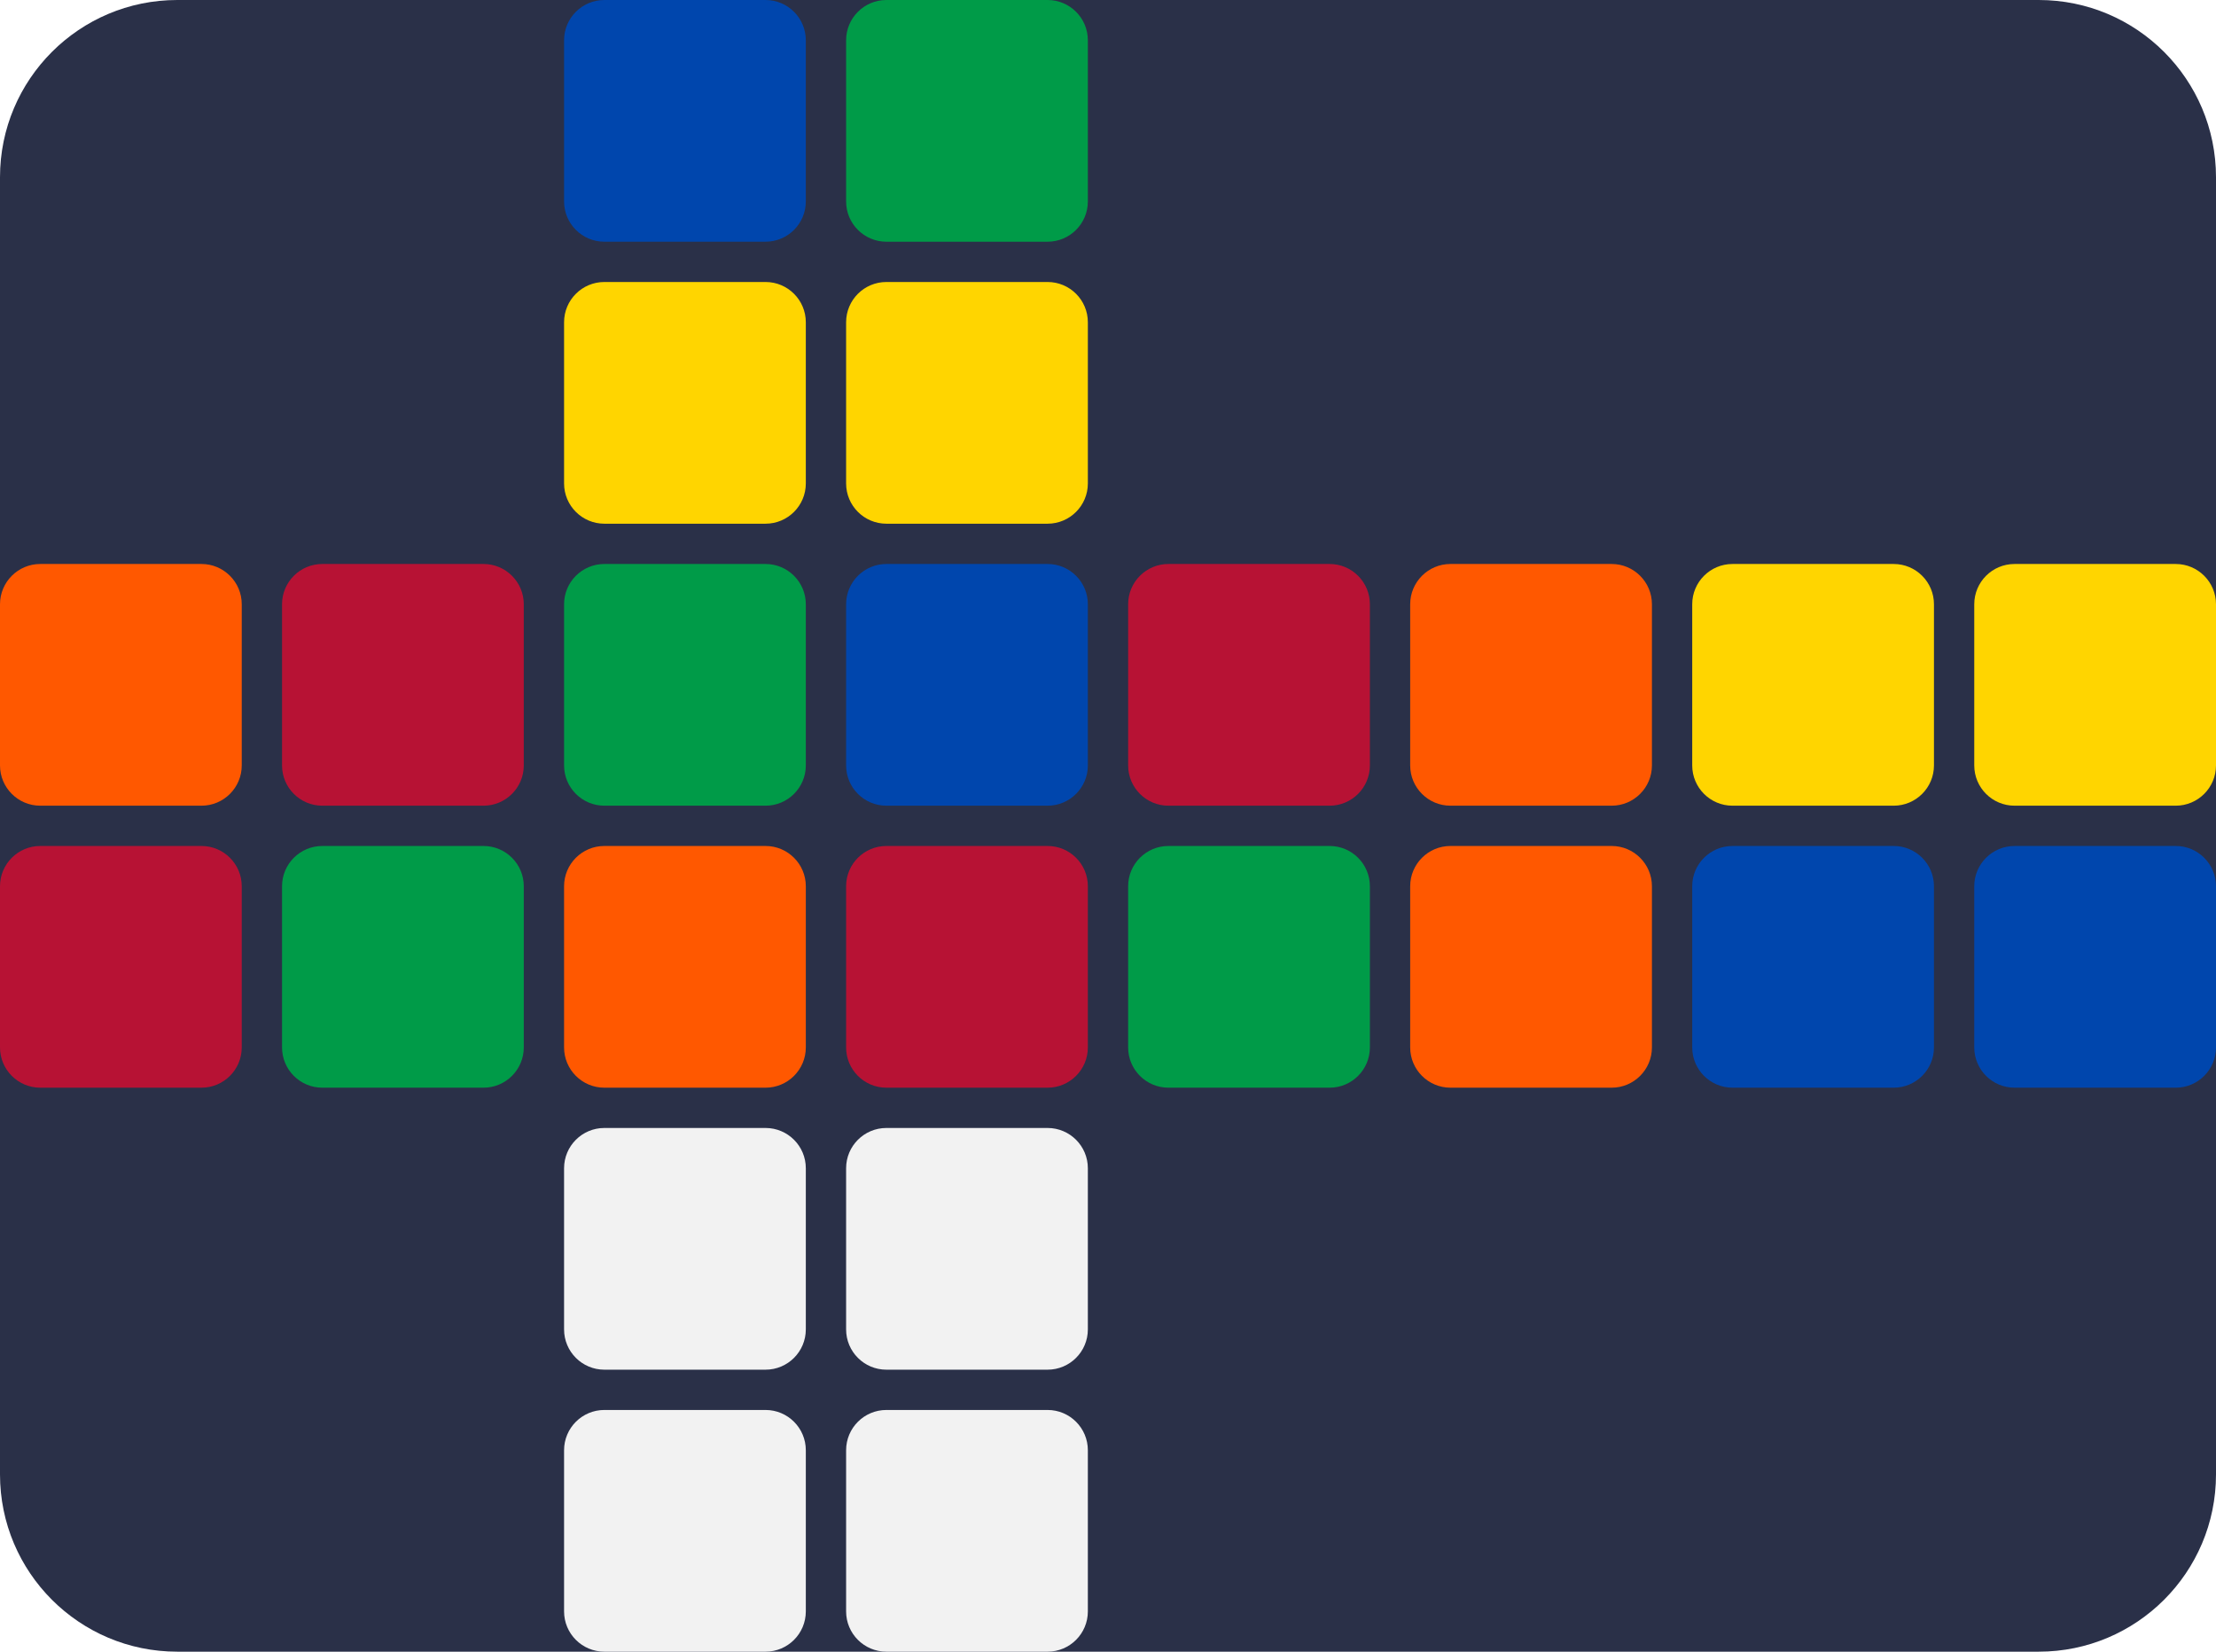
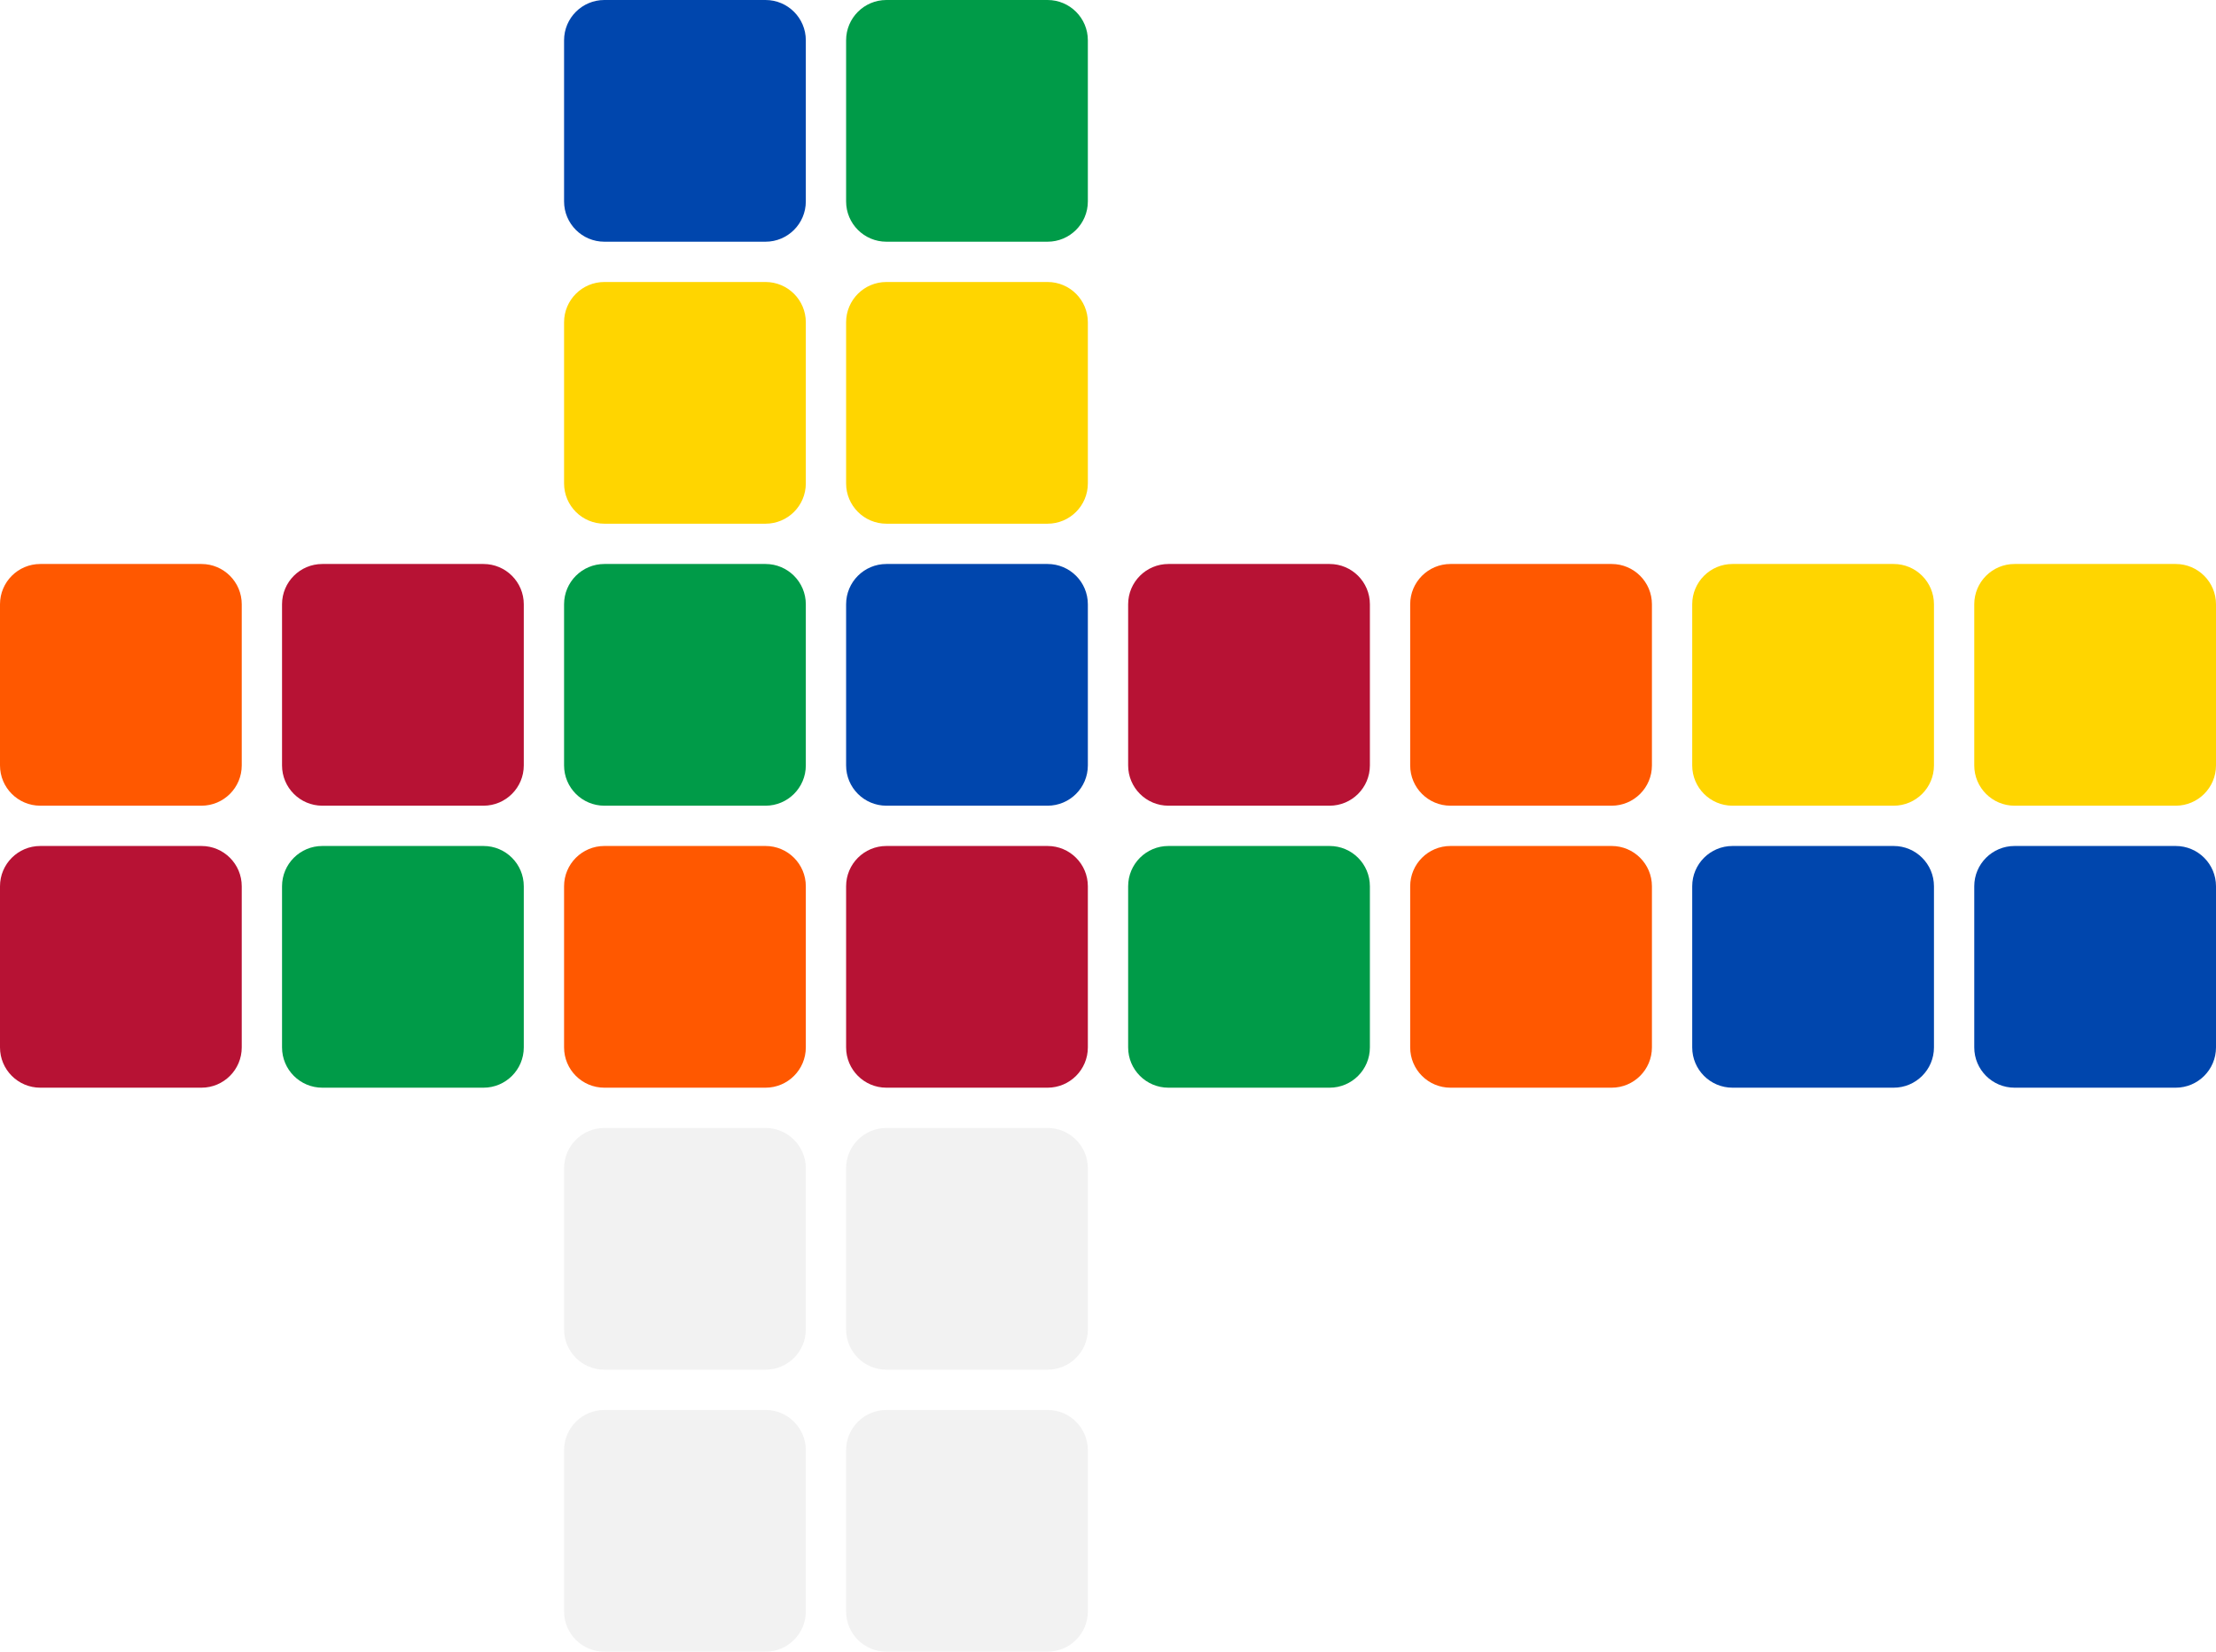
<svg xmlns="http://www.w3.org/2000/svg" viewBox="0 0 275 205">
-   <rect x="0" y="0" width="275" height="205" rx="22" fill="#2a3048" />
  <rect x="70" y="0" width="30" height="30" rx="5" fill="#0046ad" />
  <rect x="105" y="0" width="30" height="30" rx="5" fill="#009b48" />
  <rect x="70" y="35" width="30" height="30" rx="5" fill="#ffd500" />
  <rect x="105" y="35" width="30" height="30" rx="5" fill="#ffd500" />
  <rect x="0" y="70" width="30" height="30" rx="5" fill="#ff5800" />
  <rect x="35" y="70" width="30" height="30" rx="5" fill="#b71234" />
  <rect x="0" y="105" width="30" height="30" rx="5" fill="#b71234" />
  <rect x="35" y="105" width="30" height="30" rx="5" fill="#009b48" />
  <rect x="70" y="70" width="30" height="30" rx="5" fill="#009b48" />
  <rect x="105" y="70" width="30" height="30" rx="5" fill="#0046ad" />
  <rect x="70" y="105" width="30" height="30" rx="5" fill="#ff5800" />
  <rect x="105" y="105" width="30" height="30" rx="5" fill="#b71234" />
  <rect x="140" y="70" width="30" height="30" rx="5" fill="#b71234" />
  <rect x="175" y="70" width="30" height="30" rx="5" fill="#ff5800" />
  <rect x="140" y="105" width="30" height="30" rx="5" fill="#009b48" />
  <rect x="175" y="105" width="30" height="30" rx="5" fill="#ff5800" />
  <rect x="210" y="70" width="30" height="30" rx="5" fill="#ffd500" />
  <rect x="245" y="70" width="30" height="30" rx="5" fill="#ffd500" />
  <rect x="210" y="105" width="30" height="30" rx="5" fill="#0046ad" />
  <rect x="245" y="105" width="30" height="30" rx="5" fill="#0046ad" />
  <rect x="70" y="140" width="30" height="30" rx="5" fill="#f2f2f2" />
  <rect x="105" y="140" width="30" height="30" rx="5" fill="#f2f2f2" />
  <rect x="70" y="175" width="30" height="30" rx="5" fill="#f2f2f2" />
  <rect x="105" y="175" width="30" height="30" rx="5" fill="#f2f2f2" />
</svg>
